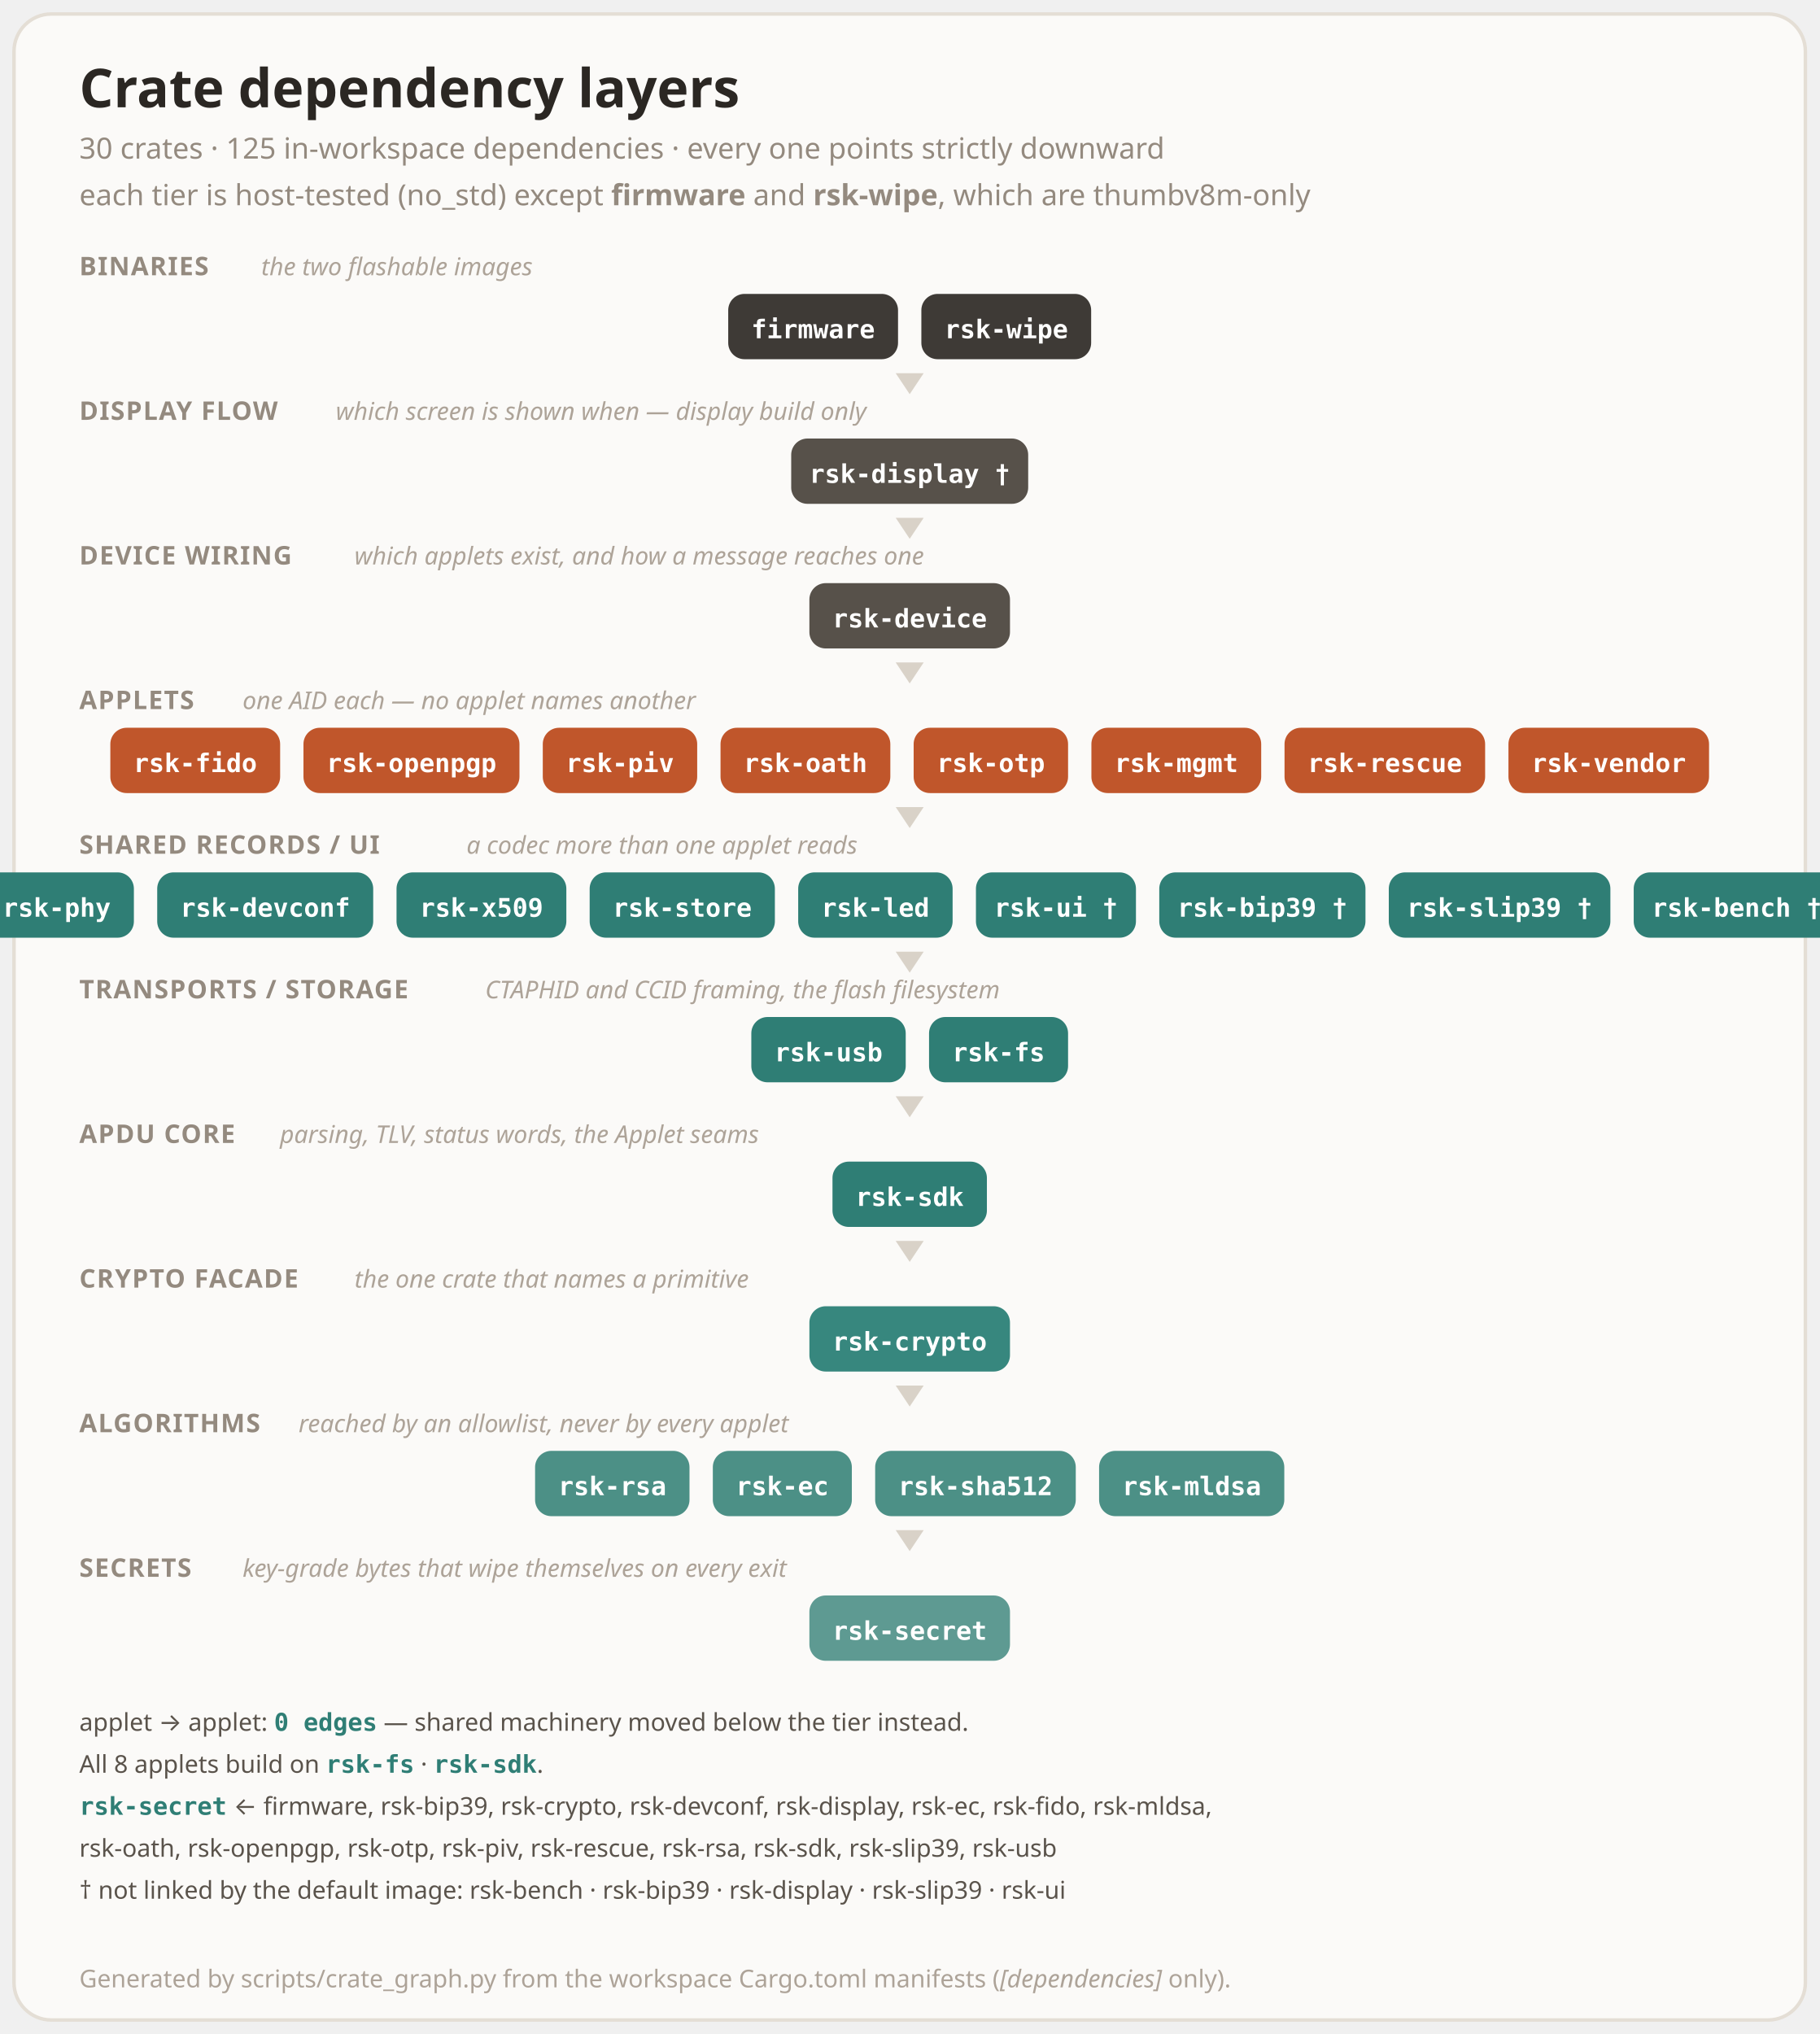
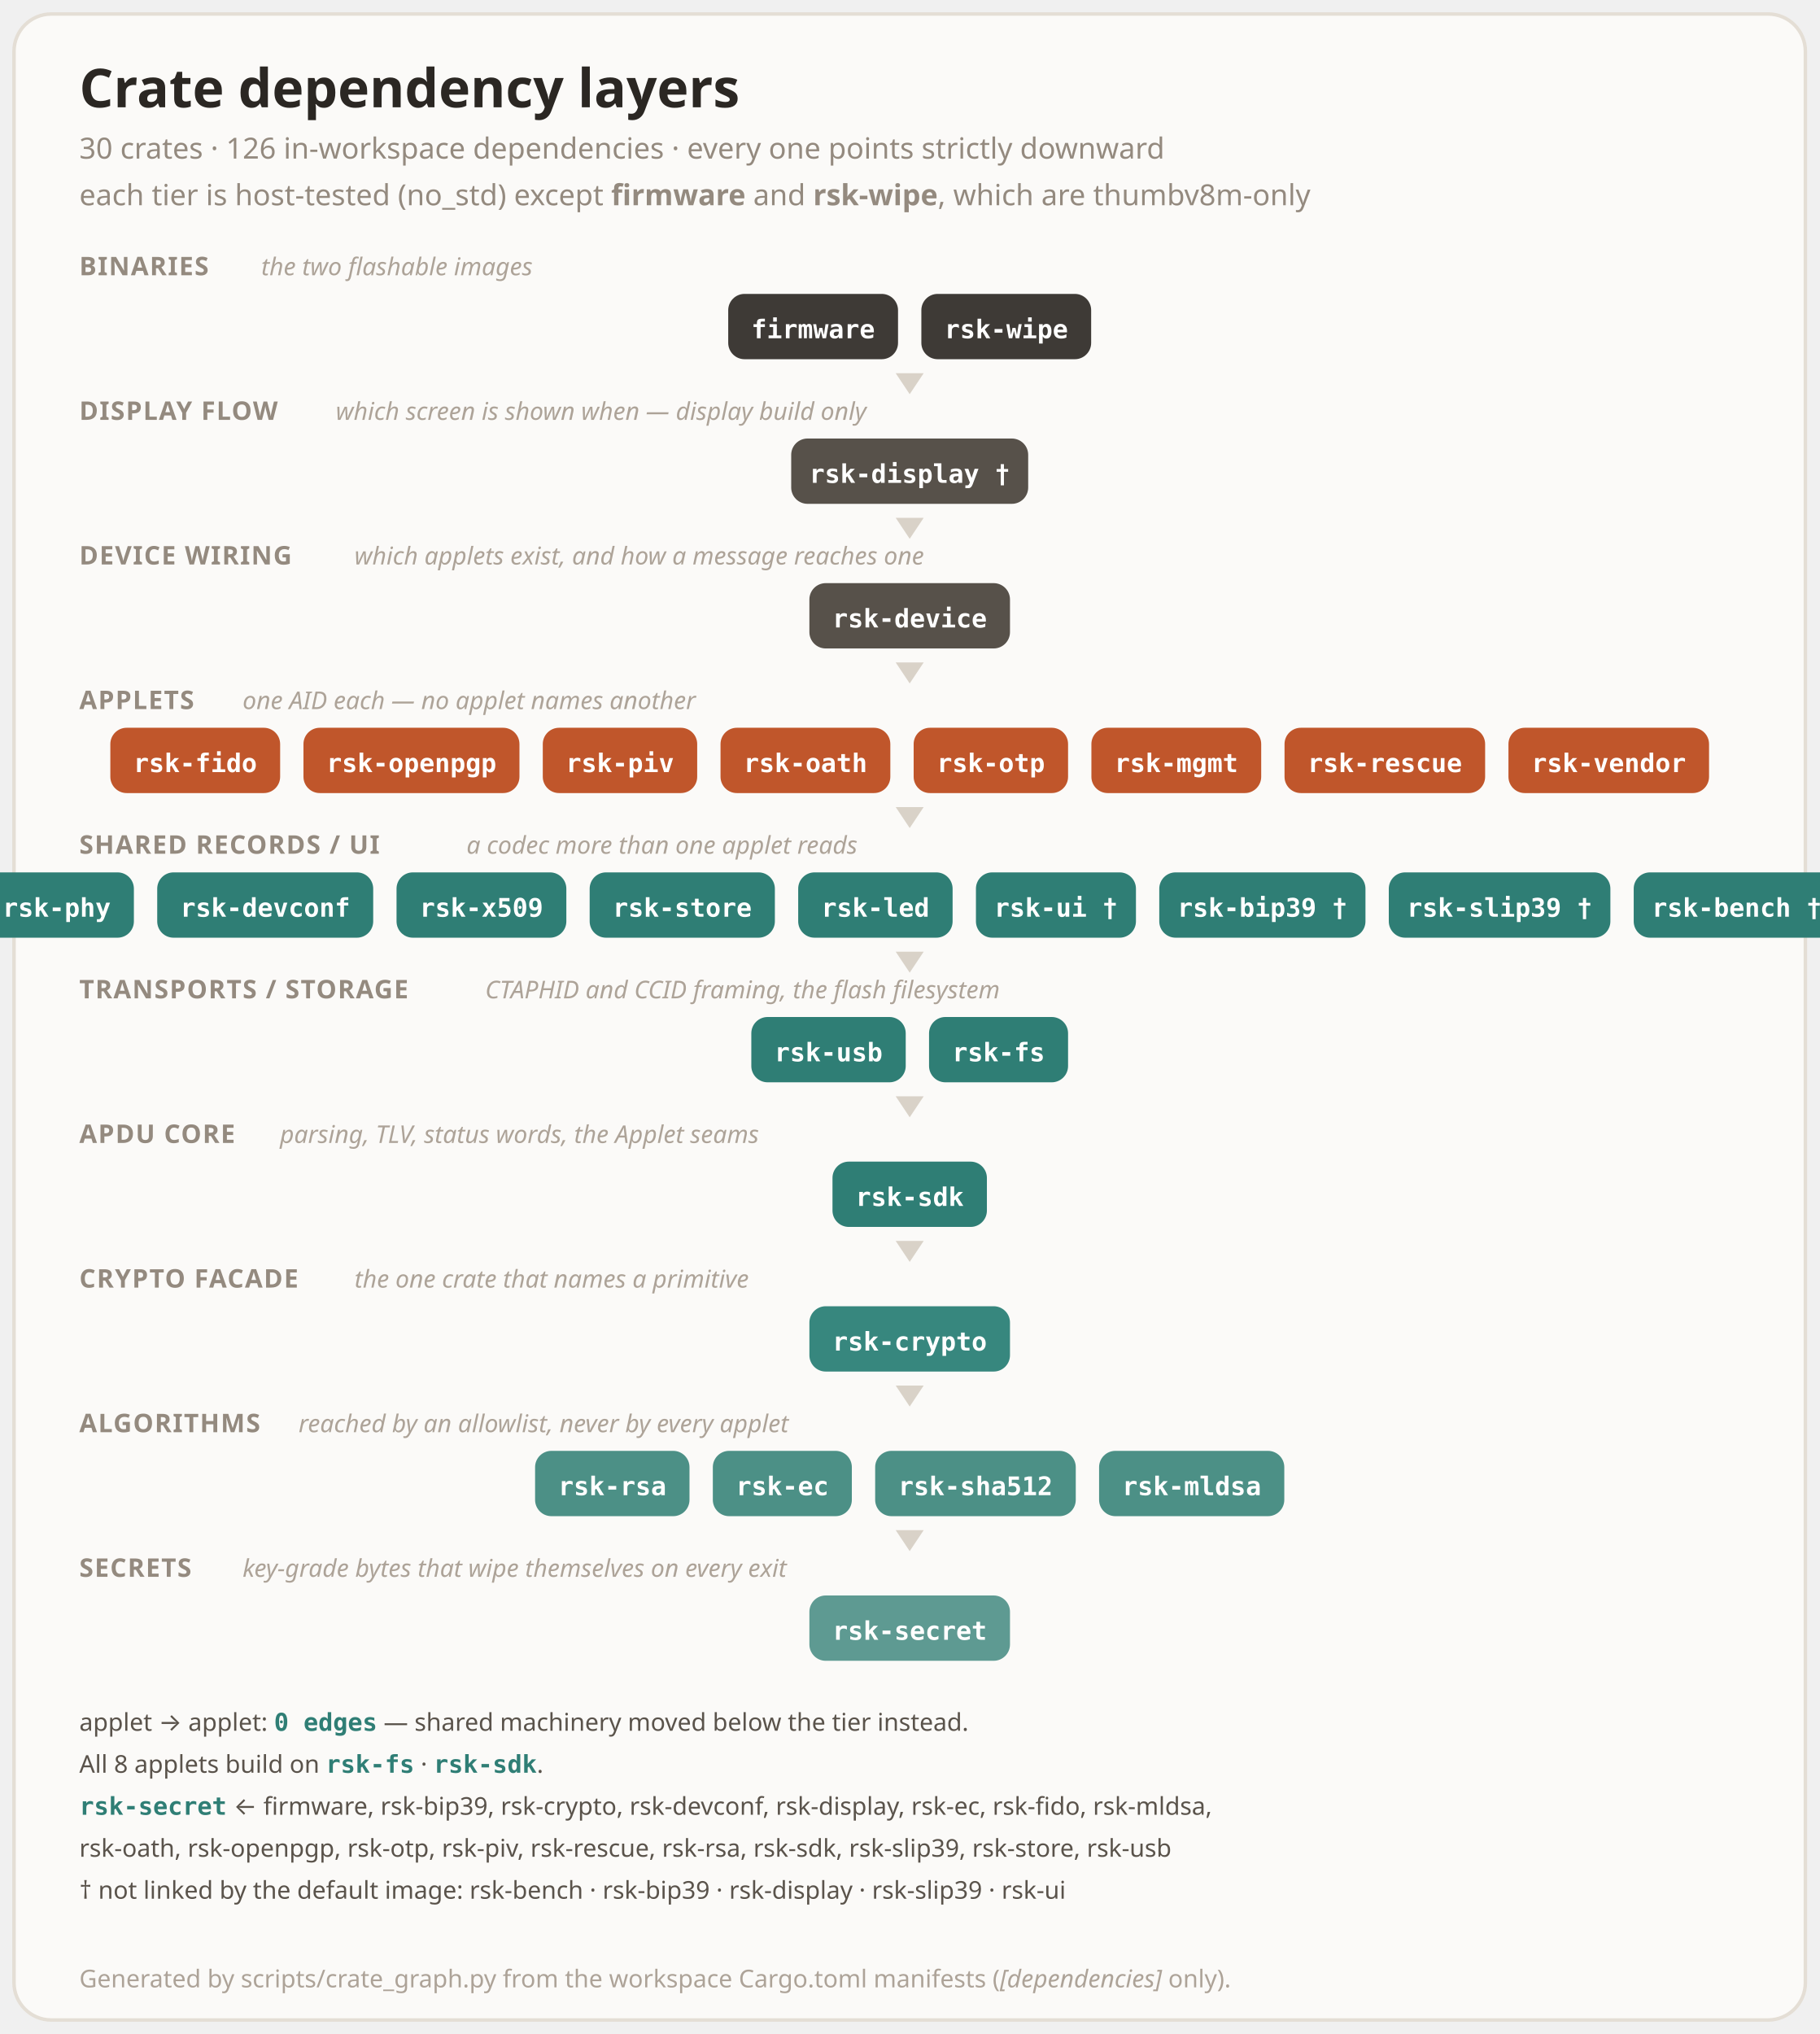
<svg xmlns="http://www.w3.org/2000/svg" viewBox="0 0 780 872" role="img" aria-labelledby="ttl dsc" font-family="'Segoe UI', system-ui, -apple-system, sans-serif">
  <defs>
    <style>
      .h1{font-size:23px;font-weight:700;fill:#2B2723}
      .sub{font-size:12.5px;fill:#948A7F}
      .sub2{font-size:10.5px;fill:#ADA398;font-style:italic}
      .tier{font-size:11px;font-weight:700;fill:#948A7F;letter-spacing:.5px}
      .node{font-size:11px;font-weight:700;fill:#fff;font-family:'SF Mono','Roboto Mono',ui-monospace,monospace}
      .note{font-size:10.5px;fill:#5A534B}
      .notek{font-family:'SF Mono','Roboto Mono',ui-monospace,monospace;font-weight:700;fill:#2F7E75}
      .arw{fill:#D9D2C8}
      .foot{font-size:10.5px;fill:#ADA398}
    </style>
  </defs>
  <rect x="6" y="6" width="768" height="860" rx="16" fill="#FBFAF8" stroke="#E4DED5" stroke-width="1.5" />
  <text class="h1" x="34" y="46">Crate dependency layers</text>
-   <text class="sub" x="34" y="68">30 crates · 125 in-workspace dependencies · every one points strictly downward</text>
+   <text class="sub" x="34" y="68">30 crates · 126 in-workspace dependencies · every one points strictly downward</text>
  <text class="sub" x="34" y="88">each tier is host-tested (no_std) except <tspan font-weight="700">firmware</tspan> and <tspan font-weight="700">rsk-wipe</tspan>, which are thumbv8m-only</text>
  <text class="tier" x="34" y="118">BINARIES</text>
  <text class="sub2" x="112" y="118">the two flashable images</text>
  <rect x="312.2" y="126" width="72.8" height="28" rx="7" fill="#3E3A36" />
  <text class="node" x="348.6" y="145" text-anchor="middle">firmware</text>
  <rect x="395.0" y="126" width="72.8" height="28" rx="7" fill="#3E3A36" />
  <text class="node" x="431.4" y="145" text-anchor="middle">rsk-wipe</text>
  <path class="arw" d="M390 160 l6 0 -6 9 -6 -9 z" />
  <text class="tier" x="34" y="180">DISPLAY FLOW</text>
  <text class="sub2" x="144" y="180">which screen is shown when — display build only</text>
  <rect x="339.2" y="188" width="101.6" height="28" rx="7" fill="#57514A" />
  <text class="node" x="390.0" y="207" text-anchor="middle">rsk-display †</text>
  <path class="arw" d="M390 222 l6 0 -6 9 -6 -9 z" />
  <text class="tier" x="34" y="242">DEVICE WIRING</text>
  <text class="sub2" x="152" y="242">which applets exist, and how a message reaches one</text>
  <rect x="347.0" y="250" width="86.0" height="28" rx="7" fill="#57514A" />
  <text class="node" x="390.0" y="269" text-anchor="middle">rsk-device</text>
  <path class="arw" d="M390 284 l6 0 -6 9 -6 -9 z" />
  <text class="tier" x="34" y="304">APPLETS</text>
  <text class="sub2" x="104" y="304">one AID each — no applet names another</text>
  <rect x="47.3" y="312" width="72.8" height="28" rx="7" fill="#C0562B" />
  <text class="node" x="83.7" y="331" text-anchor="middle">rsk-fido</text>
  <rect x="130.1" y="312" width="92.6" height="28" rx="7" fill="#C0562B" />
  <text class="node" x="176.4" y="331" text-anchor="middle">rsk-openpgp</text>
  <rect x="232.7" y="312" width="66.2" height="28" rx="7" fill="#C0562B" />
  <text class="node" x="265.8" y="331" text-anchor="middle">rsk-piv</text>
  <rect x="308.9" y="312" width="72.8" height="28" rx="7" fill="#C0562B" />
  <text class="node" x="345.3" y="331" text-anchor="middle">rsk-oath</text>
  <rect x="391.7" y="312" width="66.2" height="28" rx="7" fill="#C0562B" />
  <text class="node" x="424.8" y="331" text-anchor="middle">rsk-otp</text>
  <rect x="467.9" y="312" width="72.8" height="28" rx="7" fill="#C0562B" />
  <text class="node" x="504.3" y="331" text-anchor="middle">rsk-mgmt</text>
  <rect x="550.7" y="312" width="86.0" height="28" rx="7" fill="#C0562B" />
  <text class="node" x="593.7" y="331" text-anchor="middle">rsk-rescue</text>
  <rect x="646.7" y="312" width="86.0" height="28" rx="7" fill="#C0562B" />
  <text class="node" x="689.7" y="331" text-anchor="middle">rsk-vendor</text>
  <path class="arw" d="M390 346 l6 0 -6 9 -6 -9 z" />
  <text class="tier" x="34" y="366">SHARED RECORDS / UI</text>
  <text class="sub2" x="200" y="366">a codec more than one applet reads</text>
  <rect x="-8.8" y="374" width="66.2" height="28" rx="7" fill="#2F7E75" />
  <text class="node" x="24.3" y="393" text-anchor="middle">rsk-phy</text>
  <rect x="67.4" y="374" width="92.6" height="28" rx="7" fill="#2F7E75" />
  <text class="node" x="113.7" y="393" text-anchor="middle">rsk-devconf</text>
  <rect x="170.0" y="374" width="72.8" height="28" rx="7" fill="#2F7E75" />
  <text class="node" x="206.4" y="393" text-anchor="middle">rsk-x509</text>
  <rect x="252.8" y="374" width="79.4" height="28" rx="7" fill="#2F7E75" />
  <text class="node" x="292.5" y="393" text-anchor="middle">rsk-store</text>
  <rect x="342.2" y="374" width="66.2" height="28" rx="7" fill="#2F7E75" />
  <text class="node" x="375.3" y="393" text-anchor="middle">rsk-led</text>
  <rect x="418.4" y="374" width="68.6" height="28" rx="7" fill="#2F7E75" />
  <text class="node" x="452.7" y="393" text-anchor="middle">rsk-ui †</text>
  <rect x="497.0" y="374" width="88.4" height="28" rx="7" fill="#2F7E75" />
  <text class="node" x="541.2" y="393" text-anchor="middle">rsk-bip39 †</text>
  <rect x="595.4" y="374" width="95.0" height="28" rx="7" fill="#2F7E75" />
  <text class="node" x="642.9" y="393" text-anchor="middle">rsk-slip39 †</text>
  <rect x="700.4" y="374" width="88.4" height="28" rx="7" fill="#2F7E75" />
  <text class="node" x="744.6" y="393" text-anchor="middle">rsk-bench †</text>
  <path class="arw" d="M390 408 l6 0 -6 9 -6 -9 z" />
  <text class="tier" x="34" y="428">TRANSPORTS / STORAGE</text>
  <text class="sub2" x="208" y="428">CTAPHID and CCID framing, the flash filesystem</text>
  <rect x="322.1" y="436" width="66.2" height="28" rx="7" fill="#2F7E75" />
  <text class="node" x="355.2" y="455" text-anchor="middle">rsk-usb</text>
  <rect x="398.3" y="436" width="59.6" height="28" rx="7" fill="#2F7E75" />
  <text class="node" x="428.1" y="455" text-anchor="middle">rsk-fs</text>
  <path class="arw" d="M390 470 l6 0 -6 9 -6 -9 z" />
  <text class="tier" x="34" y="490">APDU CORE</text>
  <text class="sub2" x="120" y="490">parsing, TLV, status words, the Applet seams</text>
  <rect x="356.9" y="498" width="66.2" height="28" rx="7" fill="#2F7E75" />
  <text class="node" x="390.0" y="517" text-anchor="middle">rsk-sdk</text>
  <path class="arw" d="M390 532 l6 0 -6 9 -6 -9 z" />
  <text class="tier" x="34" y="552">CRYPTO FACADE</text>
  <text class="sub2" x="152" y="552">the one crate that names a primitive</text>
  <rect x="347.0" y="560" width="86.0" height="28" rx="7" fill="#37877E" />
  <text class="node" x="390.0" y="579" text-anchor="middle">rsk-crypto</text>
  <path class="arw" d="M390 594 l6 0 -6 9 -6 -9 z" />
  <text class="tier" x="34" y="614">ALGORITHMS</text>
  <text class="sub2" x="128" y="614">reached by an allowlist, never by every applet</text>
  <rect x="229.4" y="622" width="66.2" height="28" rx="7" fill="#4C9086" />
  <text class="node" x="262.5" y="641" text-anchor="middle">rsk-rsa</text>
  <rect x="305.6" y="622" width="59.6" height="28" rx="7" fill="#4C9086" />
  <text class="node" x="335.4" y="641" text-anchor="middle">rsk-ec</text>
  <rect x="375.2" y="622" width="86.0" height="28" rx="7" fill="#4C9086" />
  <text class="node" x="418.2" y="641" text-anchor="middle">rsk-sha512</text>
  <rect x="471.2" y="622" width="79.4" height="28" rx="7" fill="#4C9086" />
  <text class="node" x="510.9" y="641" text-anchor="middle">rsk-mldsa</text>
  <path class="arw" d="M390 656 l6 0 -6 9 -6 -9 z" />
  <text class="tier" x="34" y="676">SECRETS</text>
  <text class="sub2" x="104" y="676">key-grade bytes that wipe themselves on every exit</text>
  <rect x="347.0" y="684" width="86.0" height="28" rx="7" fill="#5E9A92" />
  <text class="node" x="390.0" y="703" text-anchor="middle">rsk-secret</text>
  <text class="note" x="34" y="742">applet → applet: <tspan class="notek">0 edges</tspan> — shared machinery moved below the tier instead.</text>
  <text class="note" x="34" y="760">All 8 applets build on <tspan class="notek">rsk-fs</tspan> · <tspan class="notek">rsk-sdk</tspan>.</text>
  <text class="note" x="34" y="778">
    <tspan class="notek">rsk-secret</tspan> ← firmware, rsk-bip39, rsk-crypto, rsk-devconf, rsk-display, rsk-ec, rsk-fido, rsk-mldsa,</text>
-   <text class="note" x="34" y="796">  rsk-oath, rsk-openpgp, rsk-otp, rsk-piv, rsk-rescue, rsk-rsa, rsk-sdk, rsk-slip39, rsk-usb</text>
+   <text class="note" x="34" y="796">  rsk-oath, rsk-openpgp, rsk-otp, rsk-piv, rsk-rescue, rsk-rsa, rsk-sdk, rsk-slip39, rsk-store, rsk-usb</text>
  <text class="note" x="34" y="814">† not linked by the default image: rsk-bench · rsk-bip39 · rsk-display · rsk-slip39 · rsk-ui</text>
  <text class="foot" x="34" y="852">Generated by scripts/crate_graph.py from the workspace Cargo.toml manifests (<tspan font-style="italic">[dependencies]</tspan> only).</text>
</svg>
